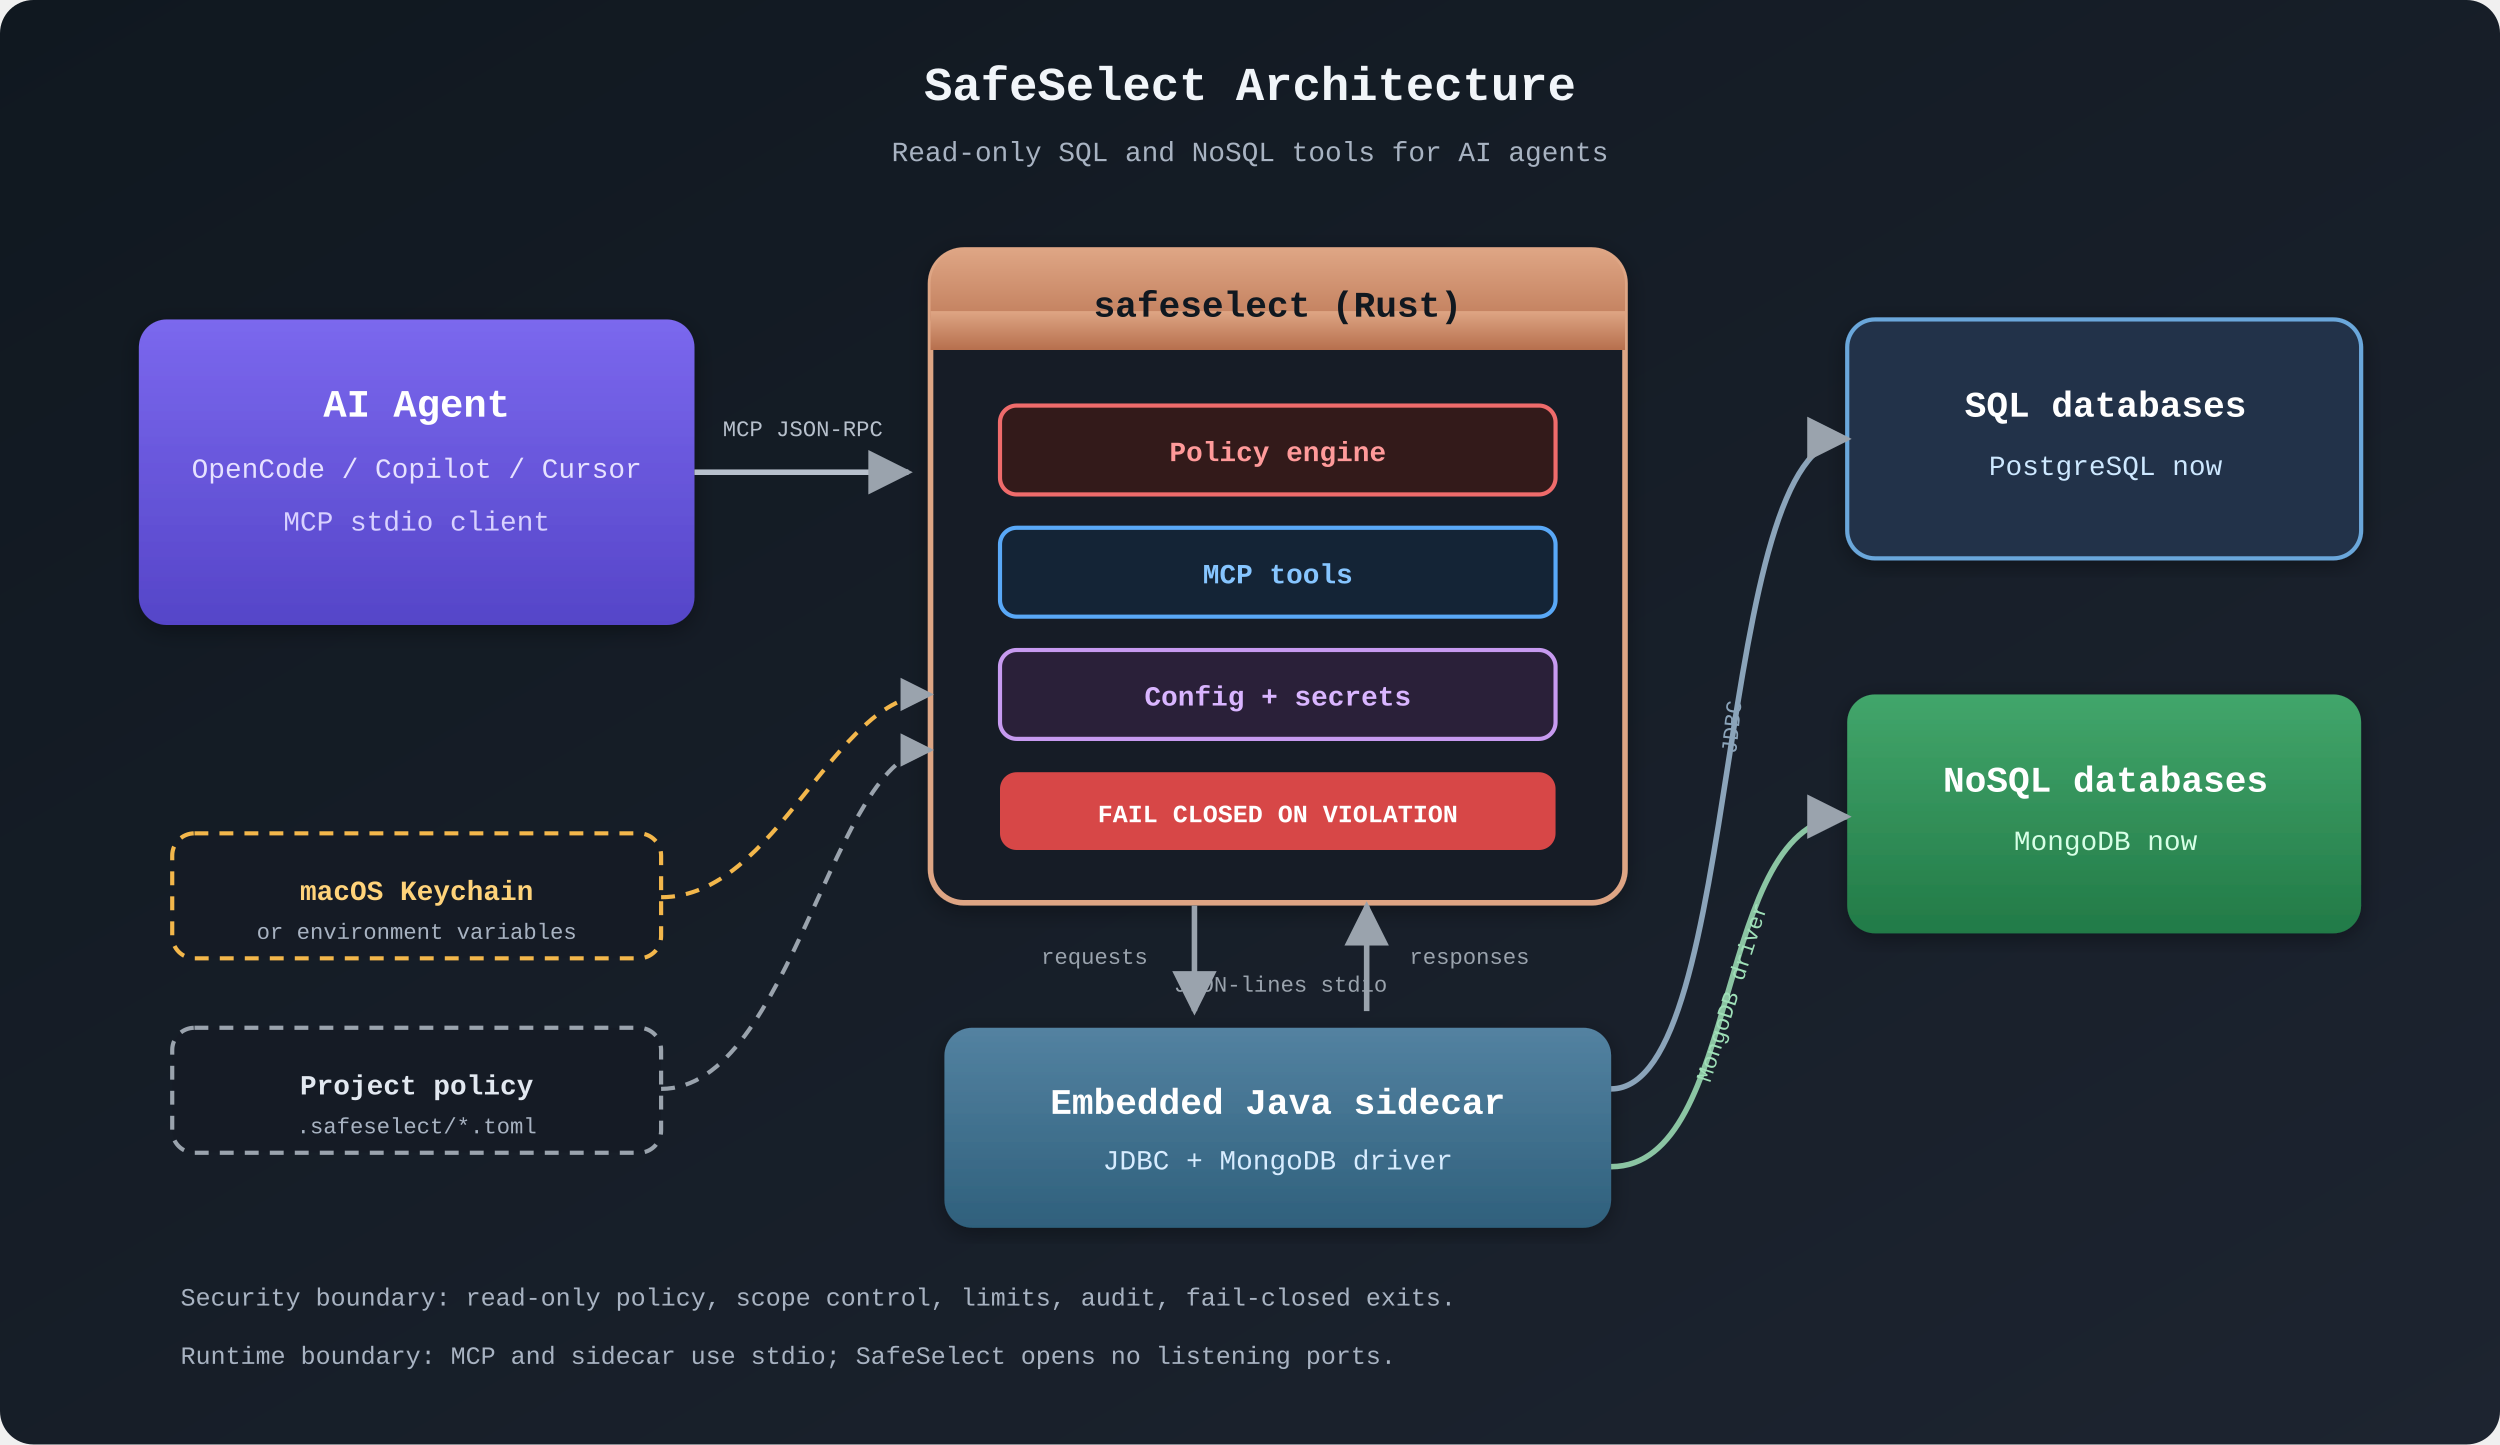
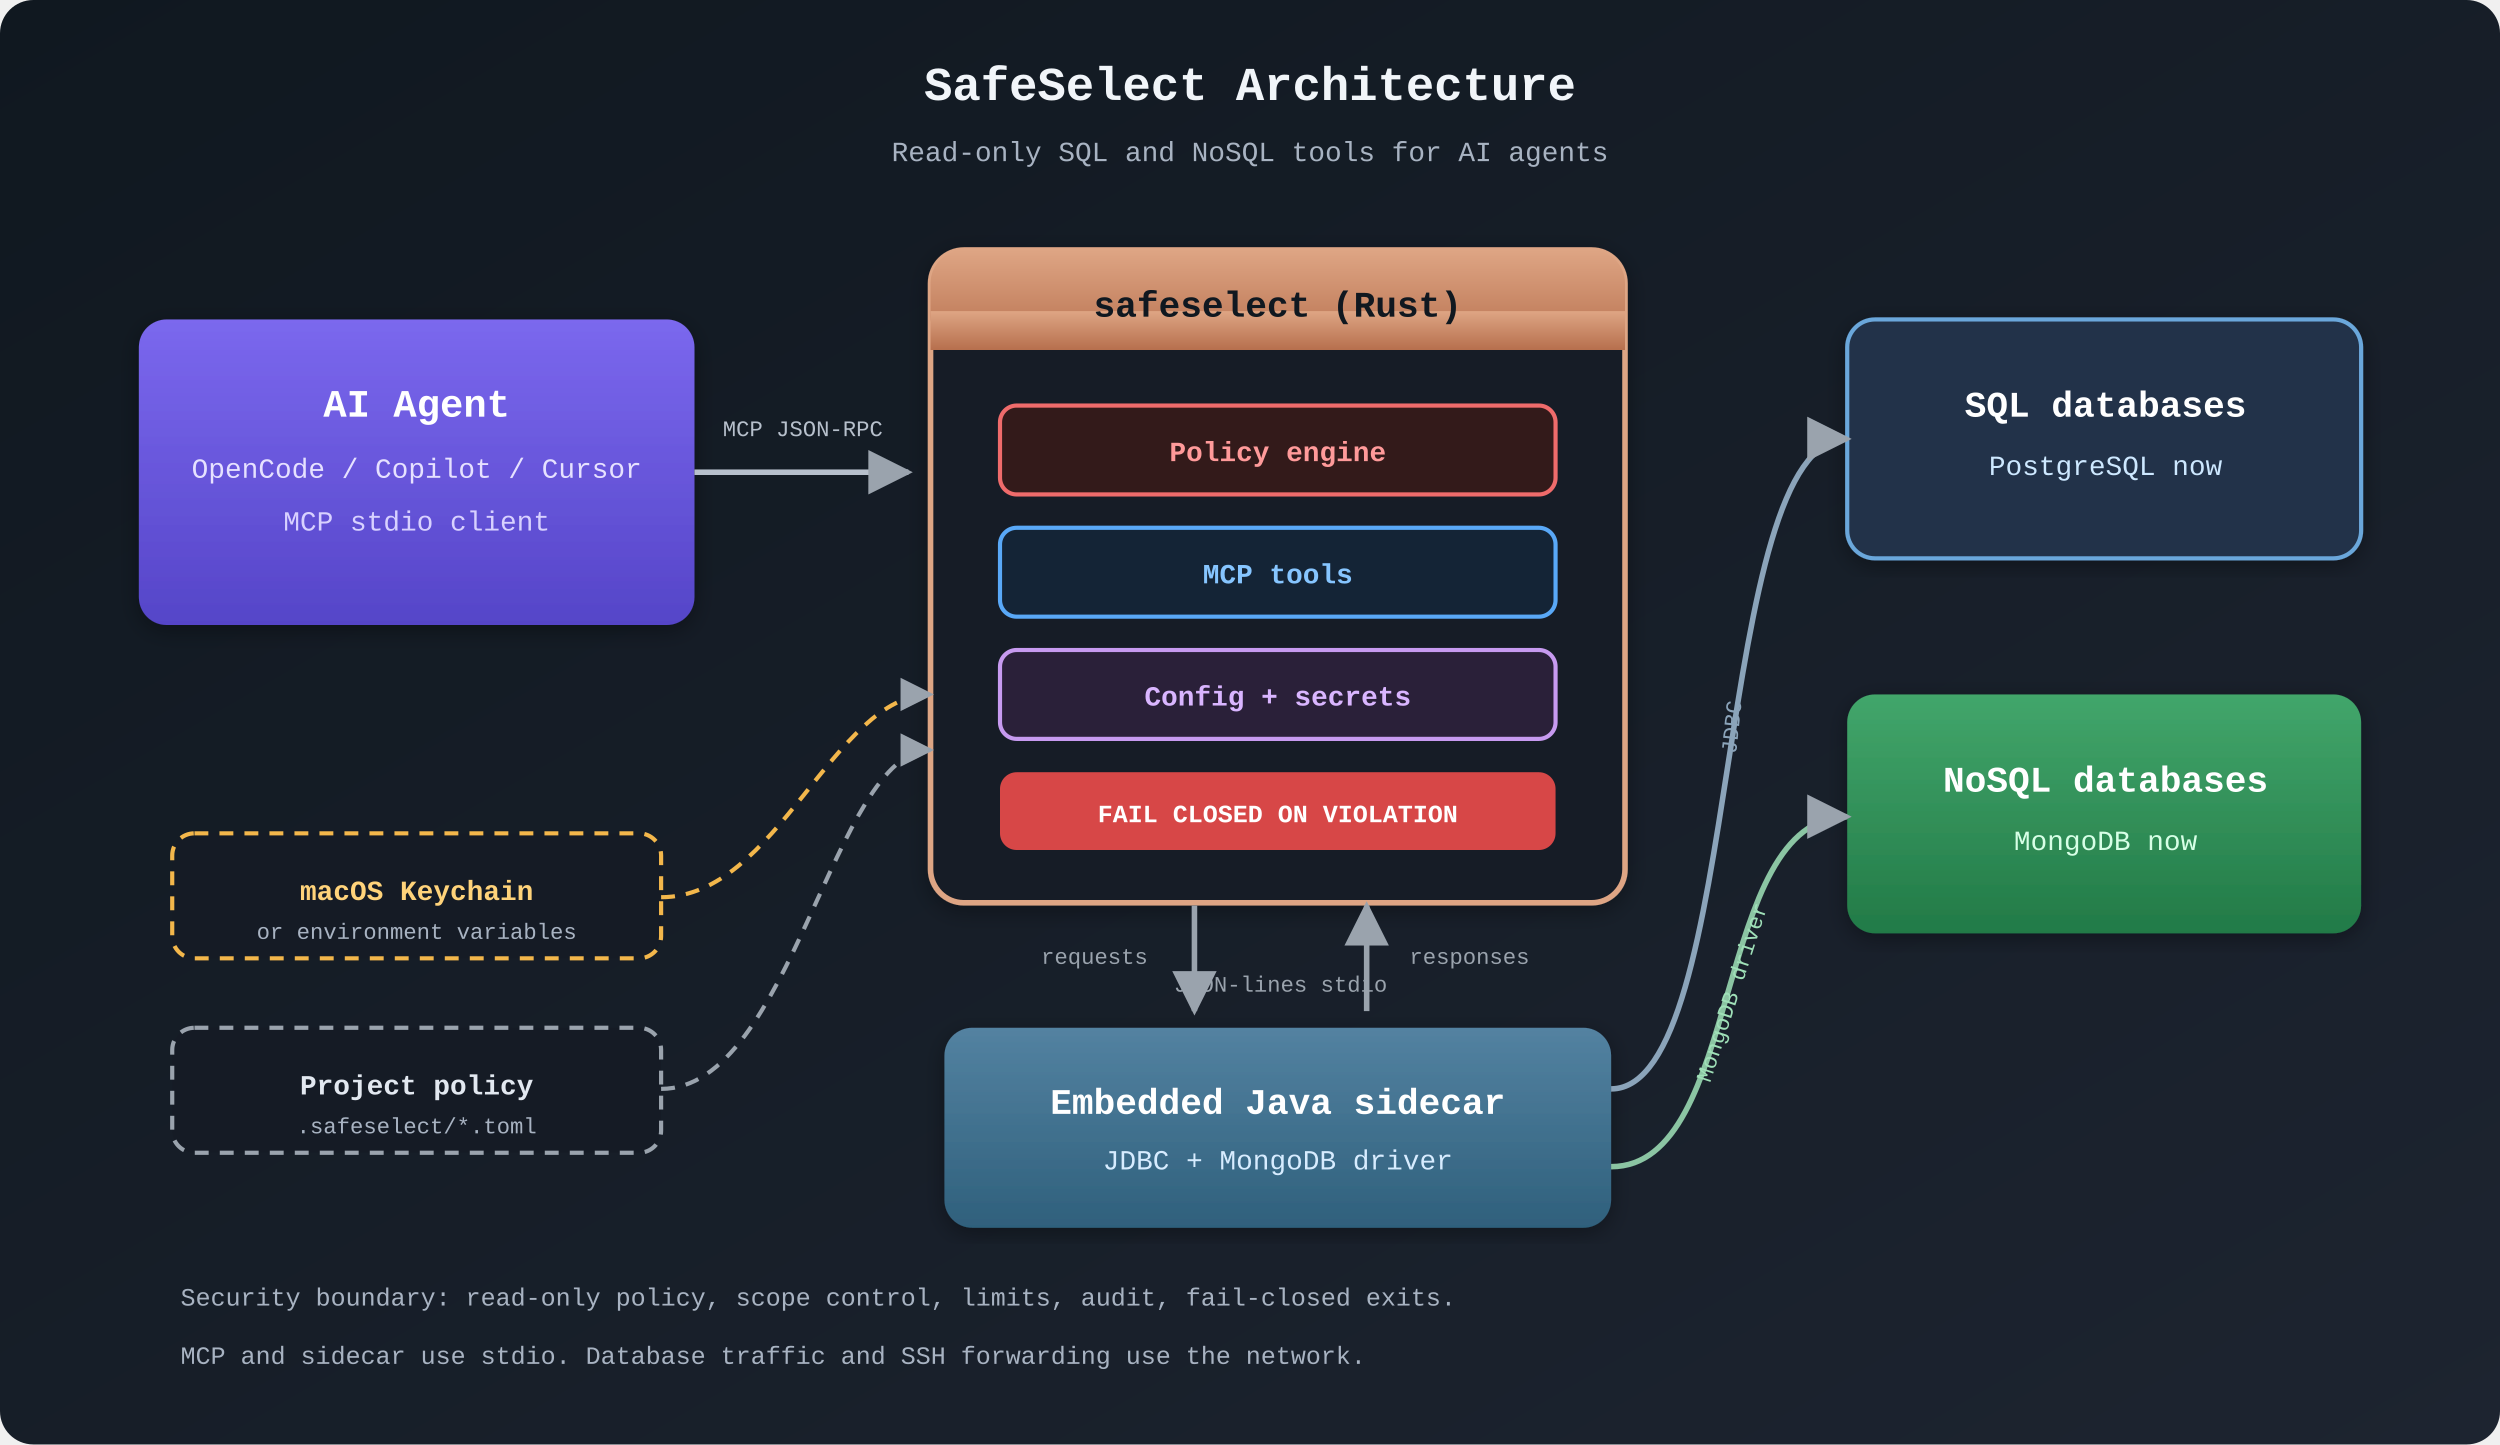
<svg xmlns="http://www.w3.org/2000/svg" viewBox="0 0 900 520" font-family="'SF Mono','Menlo','Monaco','Courier New',monospace">
  <defs>
    <marker id="arrow" viewBox="0 0 10 10" refX="9" refY="5" markerWidth="8" markerHeight="8" orient="auto">
      <path d="M 0 0 L 10 5 L 0 10 z" fill="#9aa3ad" />
    </marker>
    <linearGradient id="bg" x1="0" y1="0" x2="1" y2="1">
      <stop offset="0%" stop-color="#101820" />
      <stop offset="100%" stop-color="#1d2430" />
    </linearGradient>
    <linearGradient id="agent" x1="0" y1="0" x2="0" y2="1">
      <stop offset="0%" stop-color="#7b68ee" />
      <stop offset="100%" stop-color="#5545c8" />
    </linearGradient>
    <linearGradient id="rust" x1="0" y1="0" x2="0" y2="1">
      <stop offset="0%" stop-color="#dea584" />
      <stop offset="100%" stop-color="#b66f4d" />
    </linearGradient>
    <linearGradient id="java" x1="0" y1="0" x2="0" y2="1">
      <stop offset="0%" stop-color="#5382a1" />
      <stop offset="100%" stop-color="#2f607c" />
    </linearGradient>
    <linearGradient id="doc" x1="0" y1="0" x2="0" y2="1">
      <stop offset="0%" stop-color="#42a66b" />
      <stop offset="100%" stop-color="#227a47" />
    </linearGradient>
    <filter id="shadow" x="-8%" y="-8%" width="116%" height="116%">
      <feDropShadow dx="0" dy="2" stdDeviation="4" flood-color="#000" flood-opacity="0.35" />
    </filter>
  </defs>
  <rect width="900" height="520" rx="12" fill="url(#bg)" />
  <text x="450" y="36" text-anchor="middle" font-size="17" font-weight="700" fill="#f1f5f9">SafeSelect Architecture</text>
  <text x="450" y="58" text-anchor="middle" font-size="10" fill="#a8b3c2">Read-only SQL and NoSQL tools for AI agents</text>
  <rect x="50" y="115" width="200" height="110" rx="10" fill="url(#agent)" filter="url(#shadow)" />
  <text x="150" y="150" text-anchor="middle" font-size="14" font-weight="700" fill="#fff">AI Agent</text>
  <text x="150" y="172" text-anchor="middle" font-size="10" fill="#e6e1ff">OpenCode / Copilot / Cursor</text>
  <text x="150" y="191" text-anchor="middle" font-size="10" fill="#d8d1ff">MCP stdio client</text>
  <rect x="335" y="90" width="250" height="235" rx="12" fill="#151b25" stroke="#dea584" stroke-width="2" filter="url(#shadow)" />
  <rect x="335" y="90" width="250" height="36" rx="12" fill="url(#rust)" />
  <rect x="335" y="112" width="250" height="14" fill="url(#rust)" />
  <text x="460" y="114" text-anchor="middle" font-size="13" font-weight="700" fill="#101820">safeselect (Rust)</text>
  <rect x="360" y="146" width="200" height="32" rx="6" fill="#331a1a" stroke="#ef6b6b" stroke-width="1.5" />
  <text x="460" y="166" text-anchor="middle" font-size="10" font-weight="700" fill="#ff9a9a">Policy engine</text>
  <rect x="360" y="190" width="200" height="32" rx="6" fill="#142436" stroke="#59a8f7" stroke-width="1.5" />
  <text x="460" y="210" text-anchor="middle" font-size="10" font-weight="700" fill="#86c5ff">MCP tools</text>
  <rect x="360" y="234" width="200" height="32" rx="6" fill="#2a2039" stroke="#c79af0" stroke-width="1.5" />
  <text x="460" y="254" text-anchor="middle" font-size="10" font-weight="700" fill="#d9b5ff">Config + secrets</text>
  <rect x="360" y="278" width="200" height="28" rx="6" fill="#d74747" />
  <text x="460" y="296" text-anchor="middle" font-size="9" font-weight="700" fill="#fff">FAIL CLOSED ON VIOLATION</text>
  <rect x="340" y="370" width="240" height="72" rx="10" fill="url(#java)" filter="url(#shadow)" />
  <text x="460" y="401" text-anchor="middle" font-size="13" font-weight="700" fill="#fff">Embedded Java sidecar</text>
  <text x="460" y="421" text-anchor="middle" font-size="10" fill="#d7ecff">JDBC + MongoDB driver</text>
  <rect x="665" y="115" width="185" height="86" rx="10" fill="#223248" stroke="#6ba7db" stroke-width="1.5" filter="url(#shadow)" />
  <text x="758" y="150" text-anchor="middle" font-size="13" font-weight="700" fill="#fff">SQL databases</text>
  <text x="758" y="171" text-anchor="middle" font-size="10" fill="#cde8ff">PostgreSQL now</text>
  <rect x="665" y="250" width="185" height="86" rx="10" fill="url(#doc)" filter="url(#shadow)" />
  <text x="758" y="285" text-anchor="middle" font-size="13" font-weight="700" fill="#fff">NoSQL databases</text>
  <text x="758" y="306" text-anchor="middle" font-size="10" fill="#d7ffe6">MongoDB now</text>
  <rect x="62" y="300" width="176" height="45" rx="8" fill="#151b25" stroke="#f3b74b" stroke-width="1.5" stroke-dasharray="5,4" />
  <text x="150" y="324" text-anchor="middle" font-size="10" font-weight="700" fill="#ffd37a">macOS Keychain</text>
  <text x="150" y="338" text-anchor="middle" font-size="8" fill="#a8b3c2">or environment variables</text>
  <rect x="62" y="370" width="176" height="45" rx="8" fill="#151b25" stroke="#9aa3ad" stroke-width="1.5" stroke-dasharray="5,4" />
  <text x="150" y="394" text-anchor="middle" font-size="10" font-weight="700" fill="#e2e8f0">Project policy</text>
  <text x="150" y="408" text-anchor="middle" font-size="8" fill="#a8b3c2">.safeselect/*.toml</text>
  <line x1="250" y1="170" x2="327" y2="170" stroke="#b7c0cc" stroke-width="2" marker-end="url(#arrow)" />
  <text x="289" y="157" text-anchor="middle" font-size="8" fill="#b7c0cc">MCP JSON-RPC</text>
  <path d="M 580 392 C 628 392, 616 158, 665 158" fill="none" stroke="#8ba4ba" stroke-width="2" marker-end="url(#arrow)" />
  <text x="626" y="262" text-anchor="middle" font-size="8" fill="#8ba4ba" transform="rotate(-84 626 262)">JDBC</text>
  <path d="M 580 420 C 628 420, 616 294, 665 294" fill="none" stroke="#8bc5a3" stroke-width="2" marker-end="url(#arrow)" />
  <text x="626" y="358" text-anchor="middle" font-size="8" fill="#9fe0b8" transform="rotate(-72 626 358)">MongoDB driver</text>
  <line x1="430" y1="326" x2="430" y2="364" stroke="#9aa3ad" stroke-width="2" marker-end="url(#arrow)" />
  <line x1="492" y1="364" x2="492" y2="326" stroke="#9aa3ad" stroke-width="2" marker-end="url(#arrow)" />
  <text x="394" y="347" text-anchor="middle" font-size="8" fill="#9aa3ad">requests</text>
  <text x="529" y="347" text-anchor="middle" font-size="8" fill="#9aa3ad">responses</text>
  <text x="461" y="357" text-anchor="middle" font-size="8" fill="#9aa3ad">JSON-lines stdio</text>
  <path d="M 238 323 C 280 323, 300 250, 335 250" fill="none" stroke="#f3b74b" stroke-width="1.5" stroke-dasharray="5,4" marker-end="url(#arrow)" />
  <path d="M 238 392 C 285 392, 300 270, 335 270" fill="none" stroke="#9aa3ad" stroke-width="1.5" stroke-dasharray="5,4" marker-end="url(#arrow)" />
  <text x="65" y="470" font-size="9" fill="#a8b3c2">Security boundary: read-only policy, scope control, limits, audit, fail-closed exits.</text>
-   <text x="65" y="491" font-size="9" fill="#a8b3c2">Runtime boundary: MCP and sidecar use stdio; SafeSelect opens no listening ports.</text>
+   <text x="65" y="491" font-size="9" fill="#a8b3c2">MCP and sidecar use stdio. Database traffic and SSH forwarding use the network.</text>
</svg>
